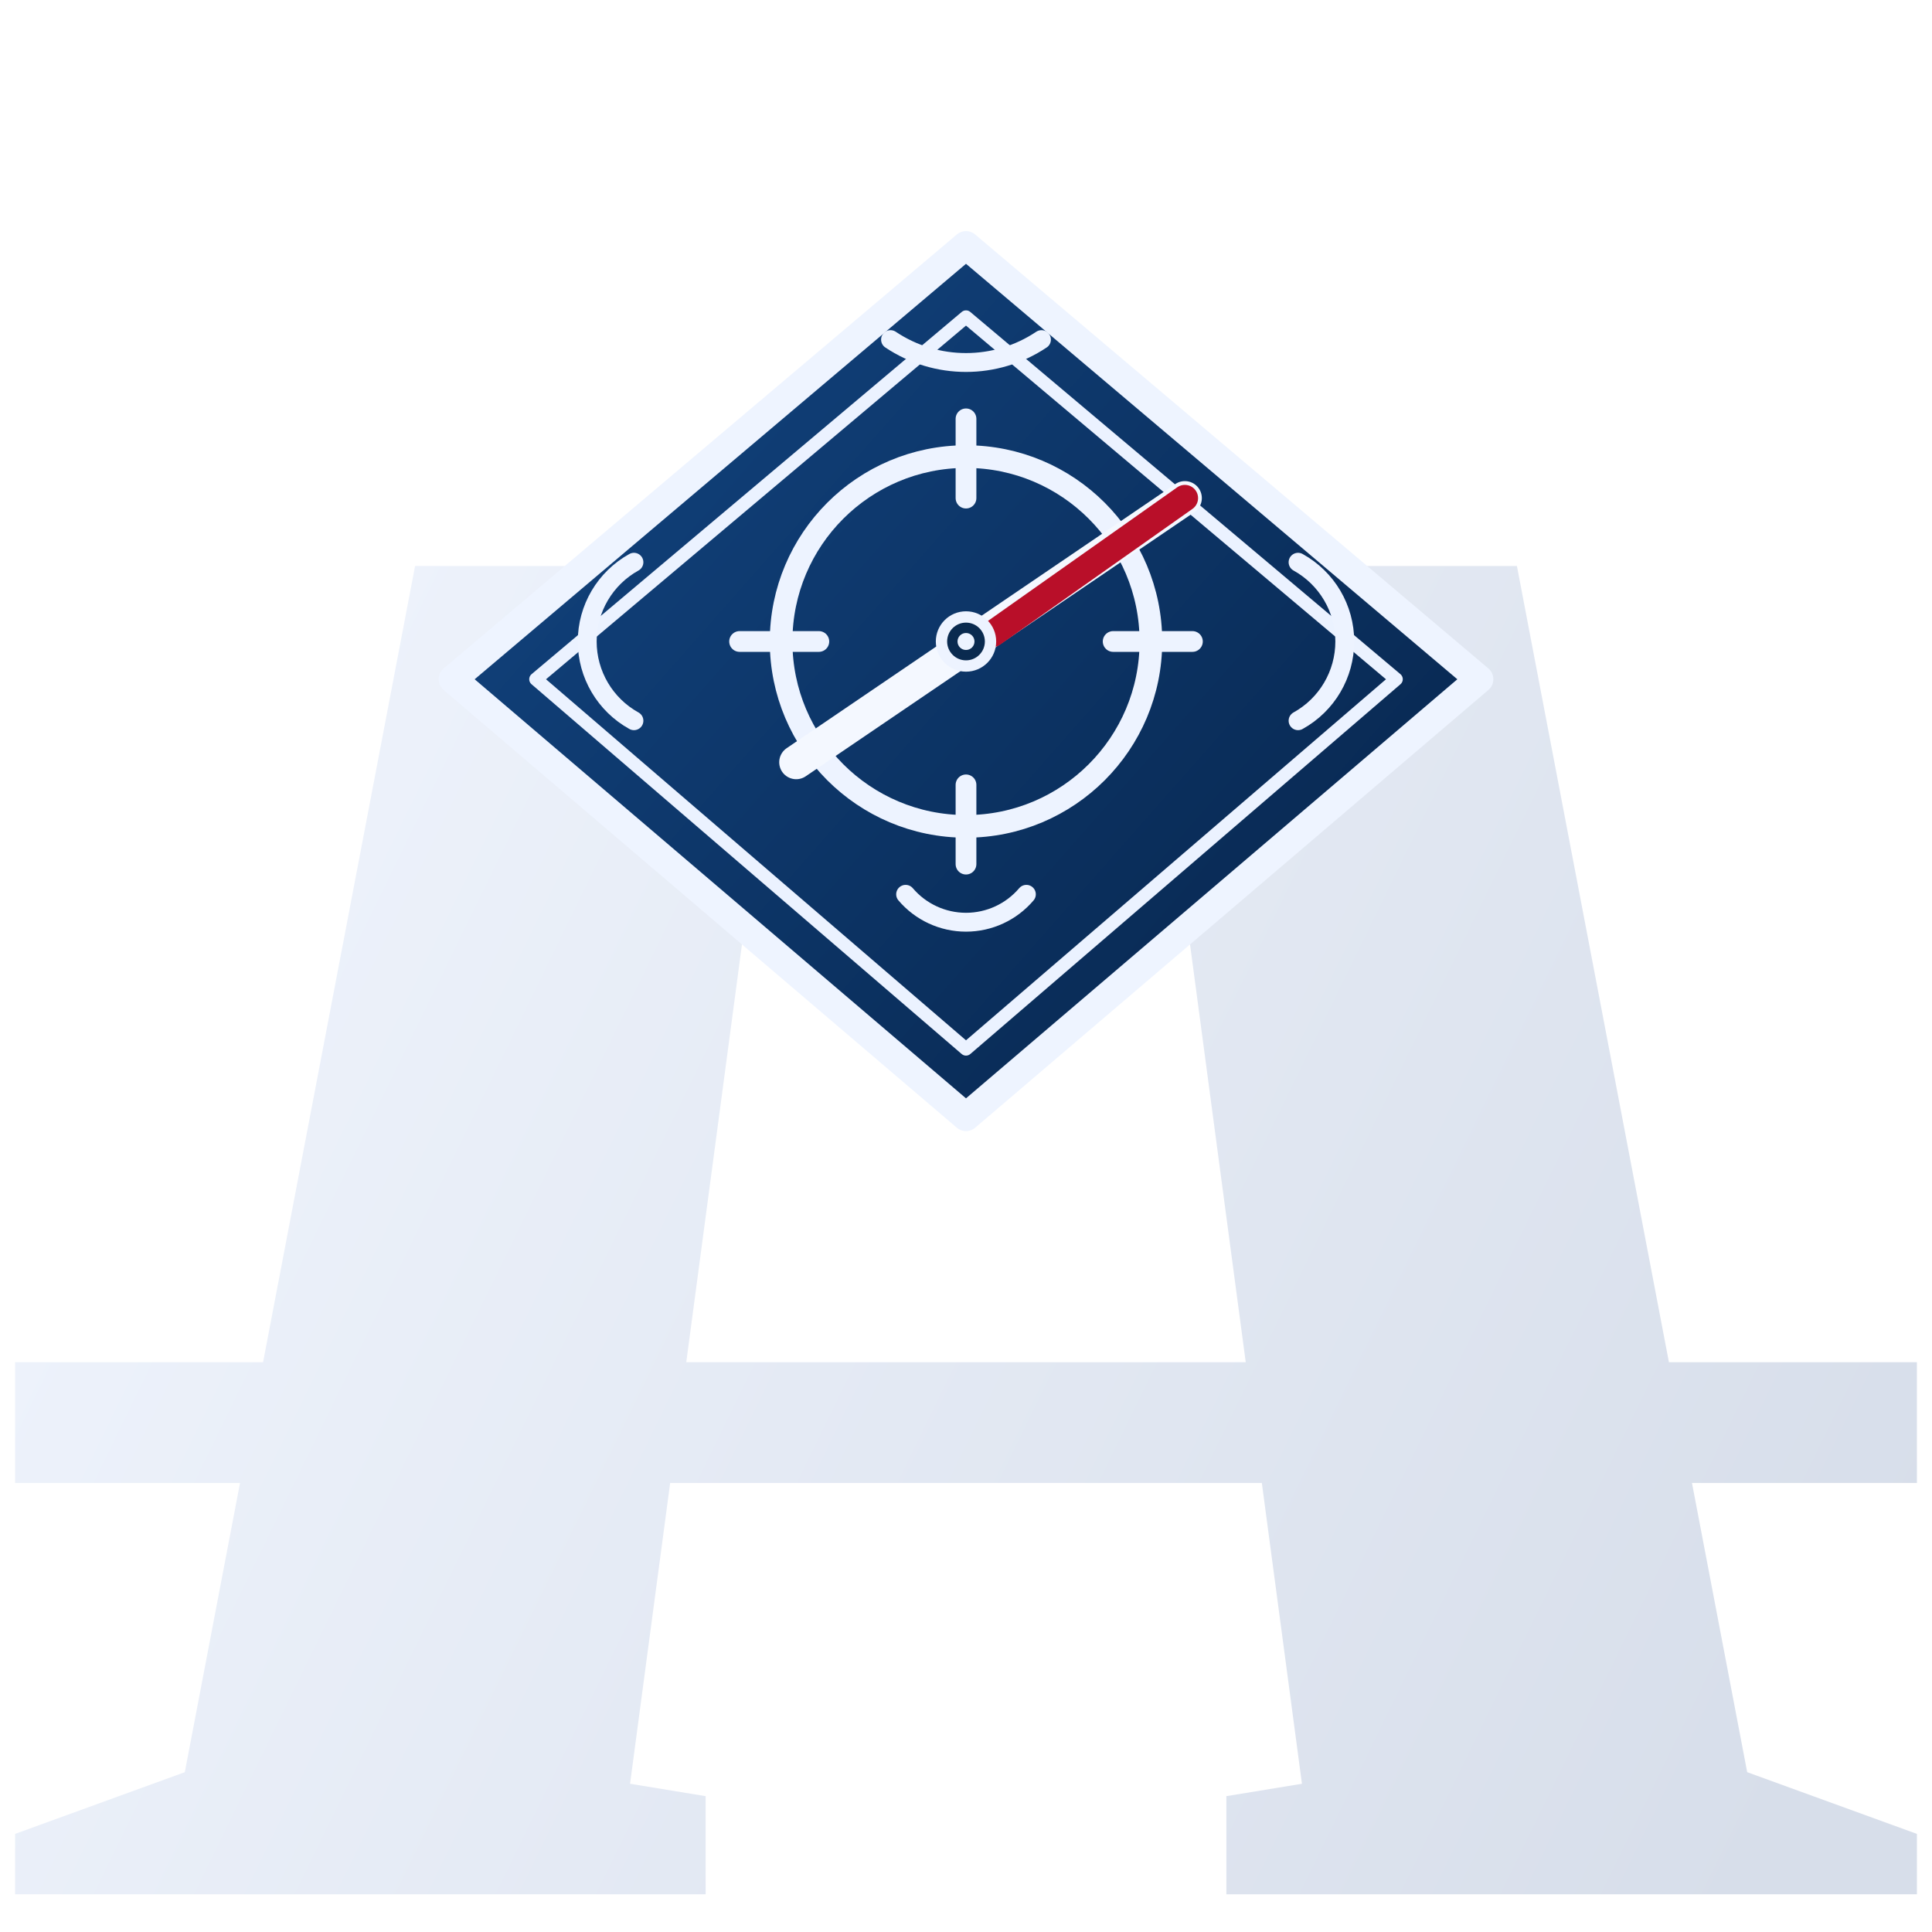
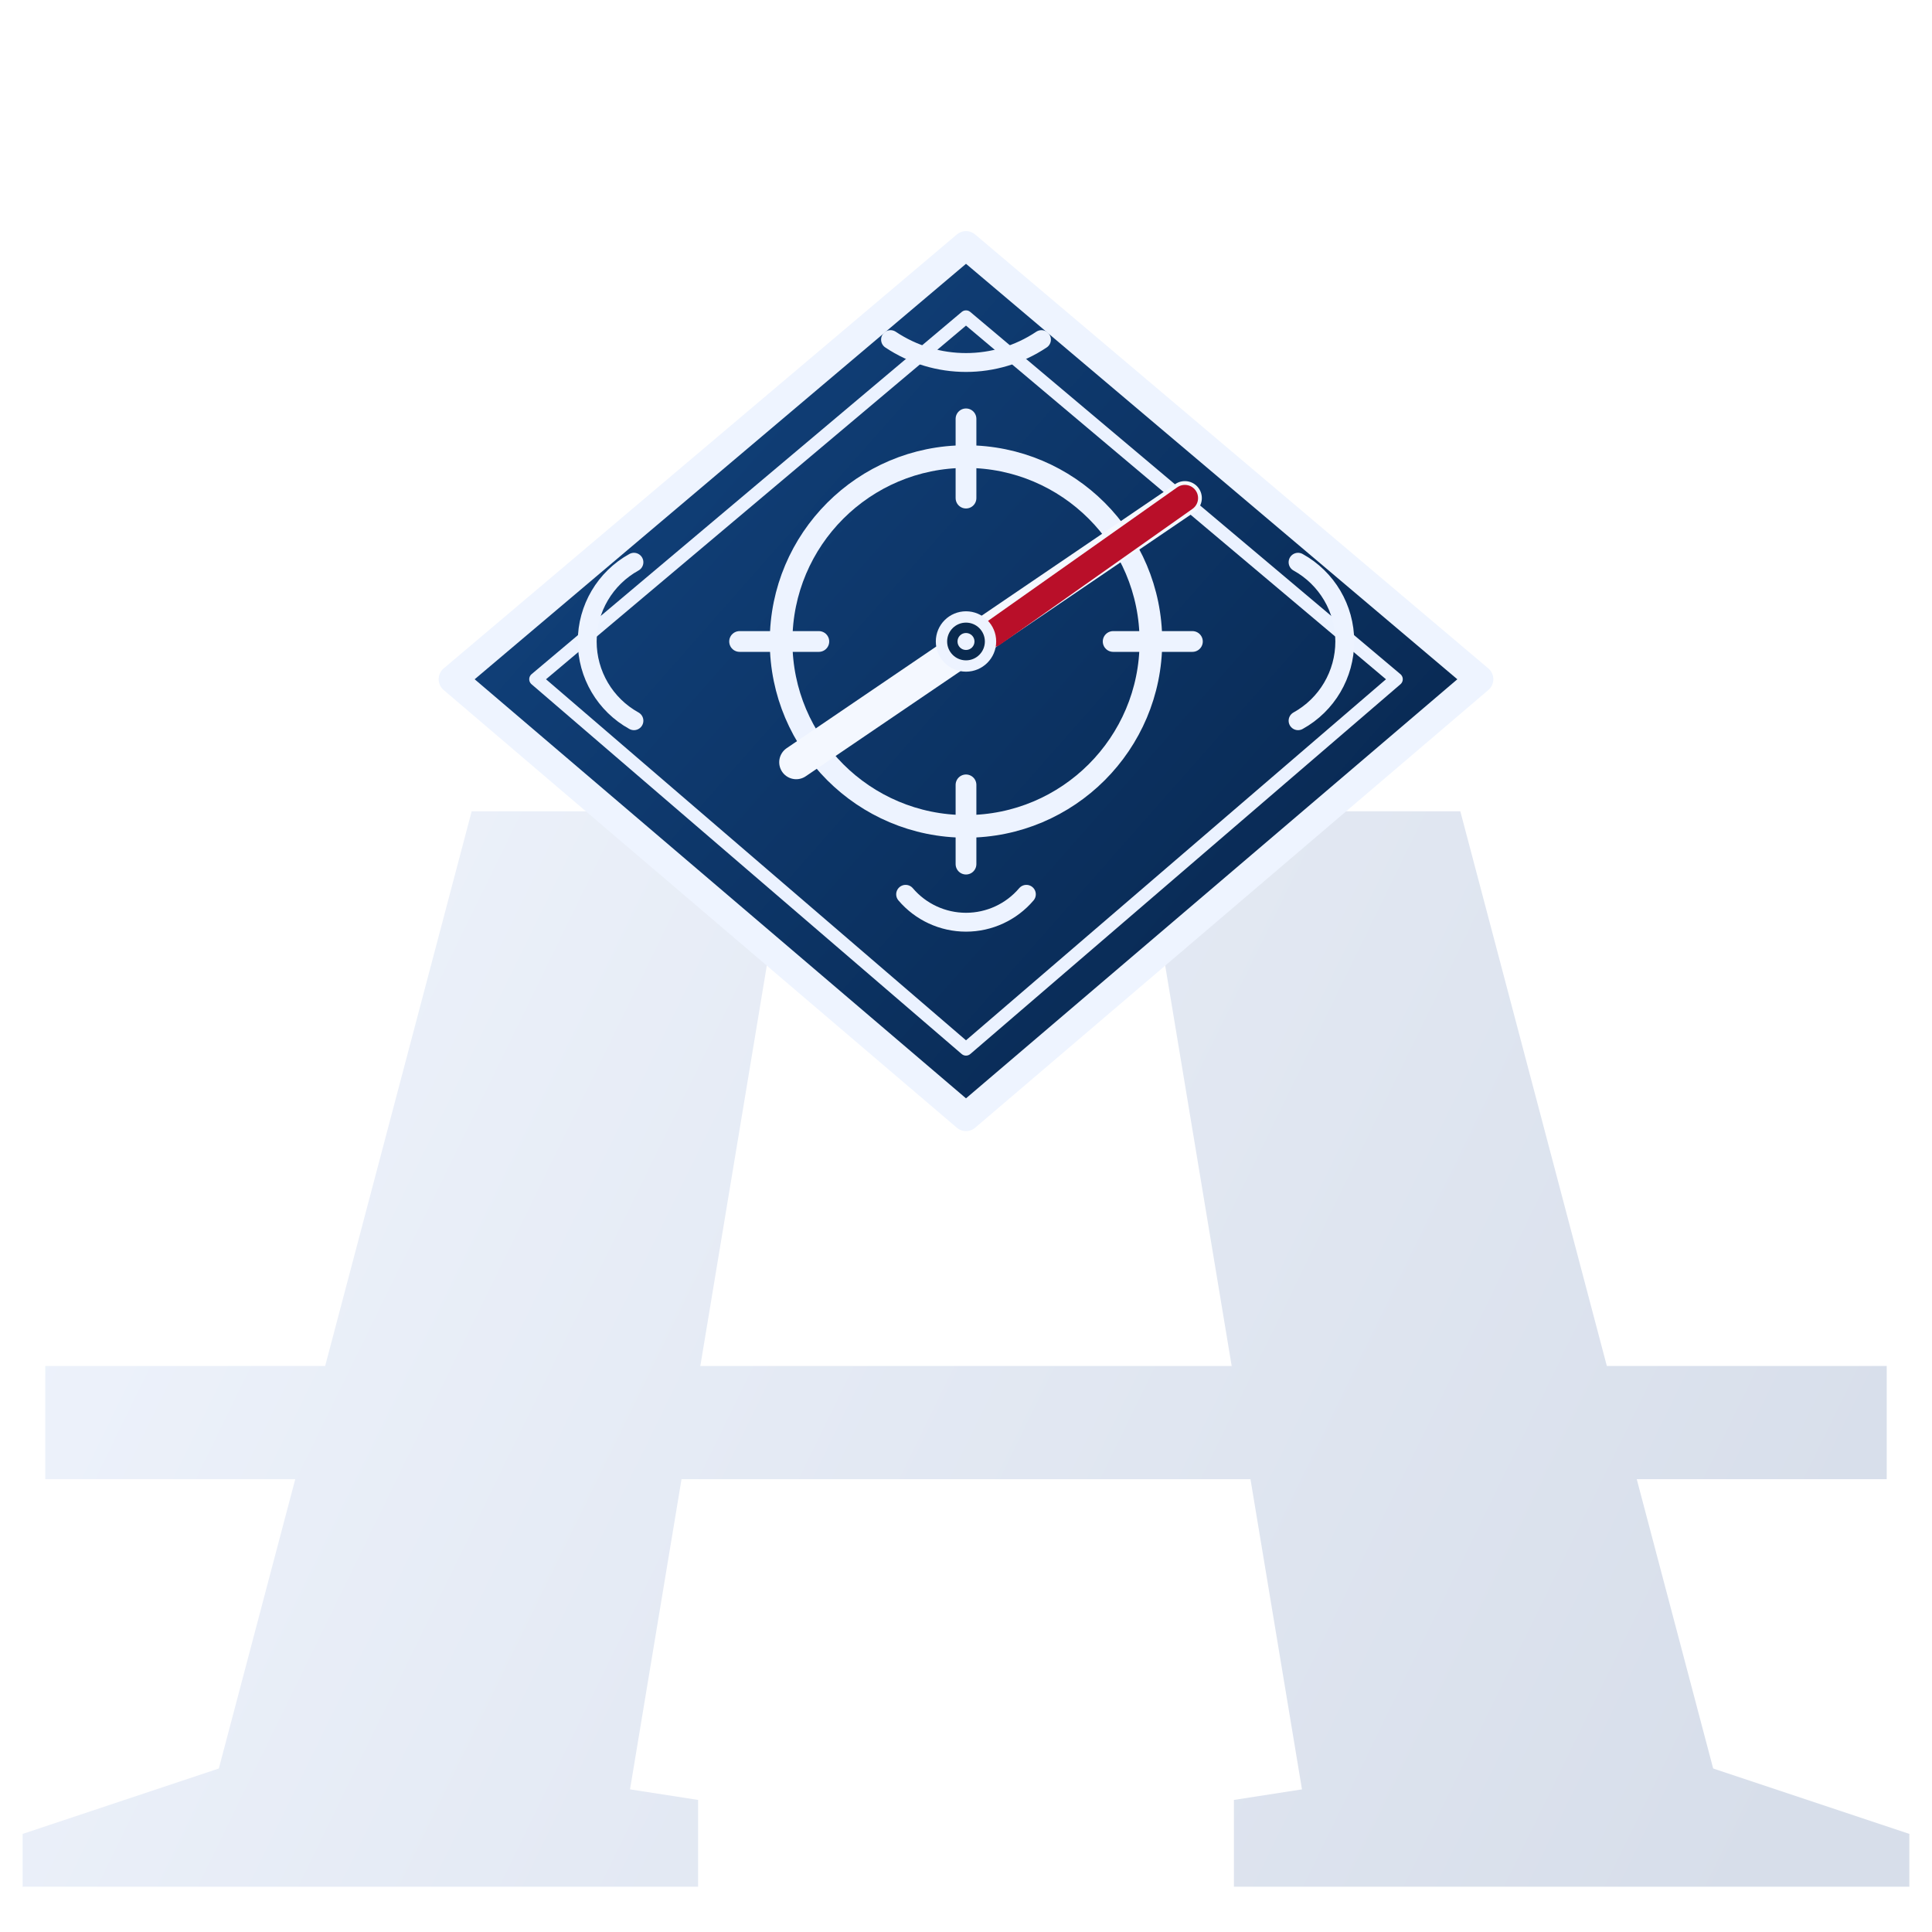
<svg xmlns="http://www.w3.org/2000/svg" width="1024" height="1024" viewBox="0 0 1024 1024" role="img" aria-labelledby="title desc">
  <defs>
    <linearGradient id="metal" x1="80" y1="560" x2="940" y2="980" gradientUnits="userSpaceOnUse">
      <stop offset="0" stop-color="#edf2fb" />
      <stop offset="1" stop-color="#d7deea" />
    </linearGradient>
    <linearGradient id="fieldBlue" x1="266" y1="136" x2="764" y2="576" gradientUnits="userSpaceOnUse">
      <stop offset="0" stop-color="#124582" />
      <stop offset="1" stop-color="#07244a" />
    </linearGradient>
  </defs>
  <g>
-     <path d="M220 300 L420 300 L332 960 L94 960 Z" fill="url(#metal)" />
-     <path d="M604 300 L804 300 L930 960 L692 960 Z" fill="url(#metal)" />
-     <rect x="8" y="722" width="1008" height="64" fill="url(#metal)" />
-     <path d="M8 1004 L374 1004 L374 952 L252 932 L118 932 L8 972 Z" fill="url(#metal)" />
-     <path d="M650 952 L650 1004 L1016 1004 L1016 972 L906 932 L772 932 Z" fill="url(#metal)" />
+     <path d="M250 430 L420 430 L332 960 L110 960 Z" fill="url(#metal)" />
+     <path d="M604 430 L774 430 L914 960 L692 960 Z" fill="url(#metal)" />
+     <rect x="24" y="724" width="976" height="60" fill="url(#metal)" />
+     <path d="M12 1000 L370 1000 L370 954 L254 936 L120 936 L12 972 Z" fill="url(#metal)" />
+     <path d="M654 954 L654 1000 L1012 1000 L1012 972 L904 936 L770 936 Z" fill="url(#metal)" />
  </g>
  <g>
    <path d="M512 130 L784 360 L512 592 L240 360 Z" fill="url(#fieldBlue)" stroke="#eef4ff" stroke-width="15" stroke-linejoin="round" />
    <path d="M512 168 L740 360 L512 556 L284 360 Z" fill="none" stroke="#ebf2ff" stroke-width="7" stroke-linejoin="round" />
    <path d="M472 180 A72 72 0 0 0 552 180" fill="none" stroke="#edf3ff" stroke-width="10" stroke-linecap="round" />
    <path d="M336 298 A48 48 0 0 0 336 382" fill="none" stroke="#edf3ff" stroke-width="10" stroke-linecap="round" />
    <path d="M688 298 A48 48 0 0 1 688 382" fill="none" stroke="#edf3ff" stroke-width="10" stroke-linecap="round" />
    <path d="M480 474 A42 42 0 0 0 544 474" fill="none" stroke="#edf3ff" stroke-width="10" stroke-linecap="round" />
    <circle cx="512" cy="340" r="98" fill="none" stroke="#edf3ff" stroke-width="12" />
    <line x1="512" y1="222" x2="512" y2="264" stroke="#edf3ff" stroke-width="11" stroke-linecap="round" />
    <line x1="512" y1="416" x2="512" y2="458" stroke="#edf3ff" stroke-width="11" stroke-linecap="round" />
    <line x1="392" y1="340" x2="434" y2="340" stroke="#edf3ff" stroke-width="11" stroke-linecap="round" />
    <line x1="590" y1="340" x2="632" y2="340" stroke="#edf3ff" stroke-width="11" stroke-linecap="round" />
    <line x1="422" y1="404" x2="628" y2="264" stroke="#f4f8ff" stroke-width="18" stroke-linecap="round" />
    <line x1="526" y1="336" x2="628" y2="264" stroke="#b90f29" stroke-width="14" stroke-linecap="round" />
    <circle cx="512" cy="340" r="13" fill="#0a2a4f" stroke="#edf3ff" stroke-width="6" />
    <circle cx="512" cy="340" r="4.5" fill="#edf3ff" />
  </g>
</svg>
